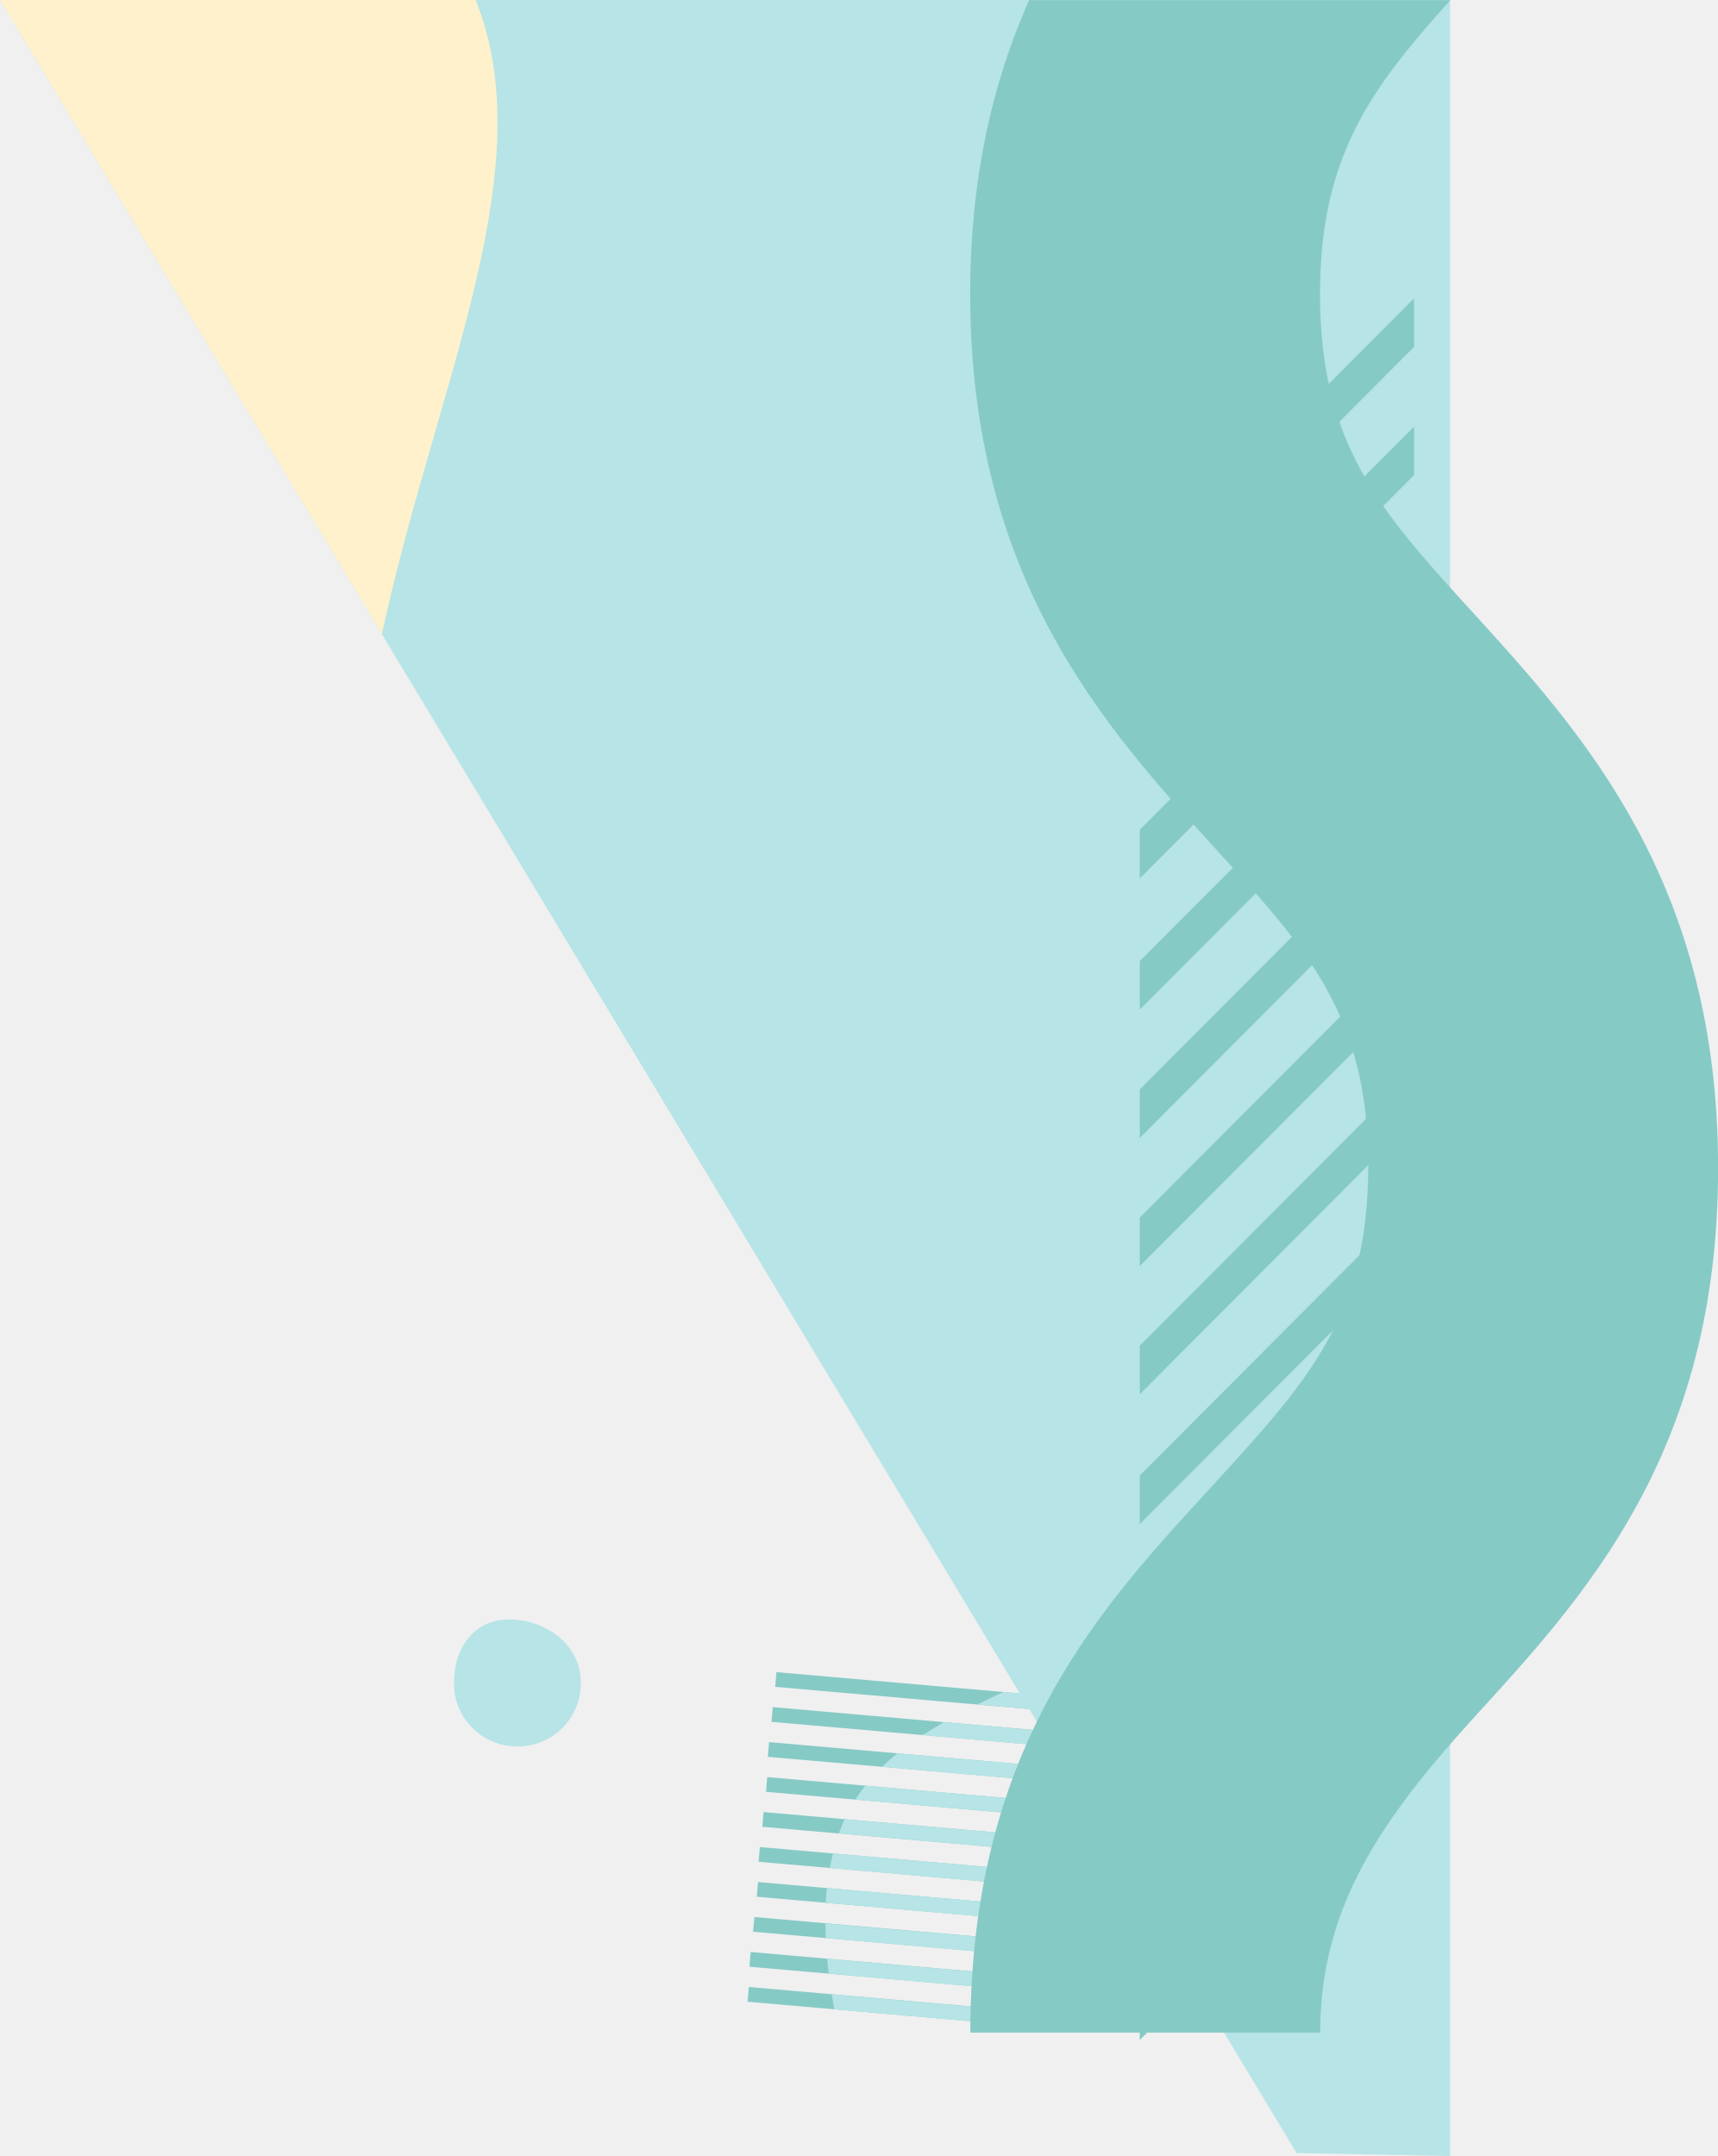
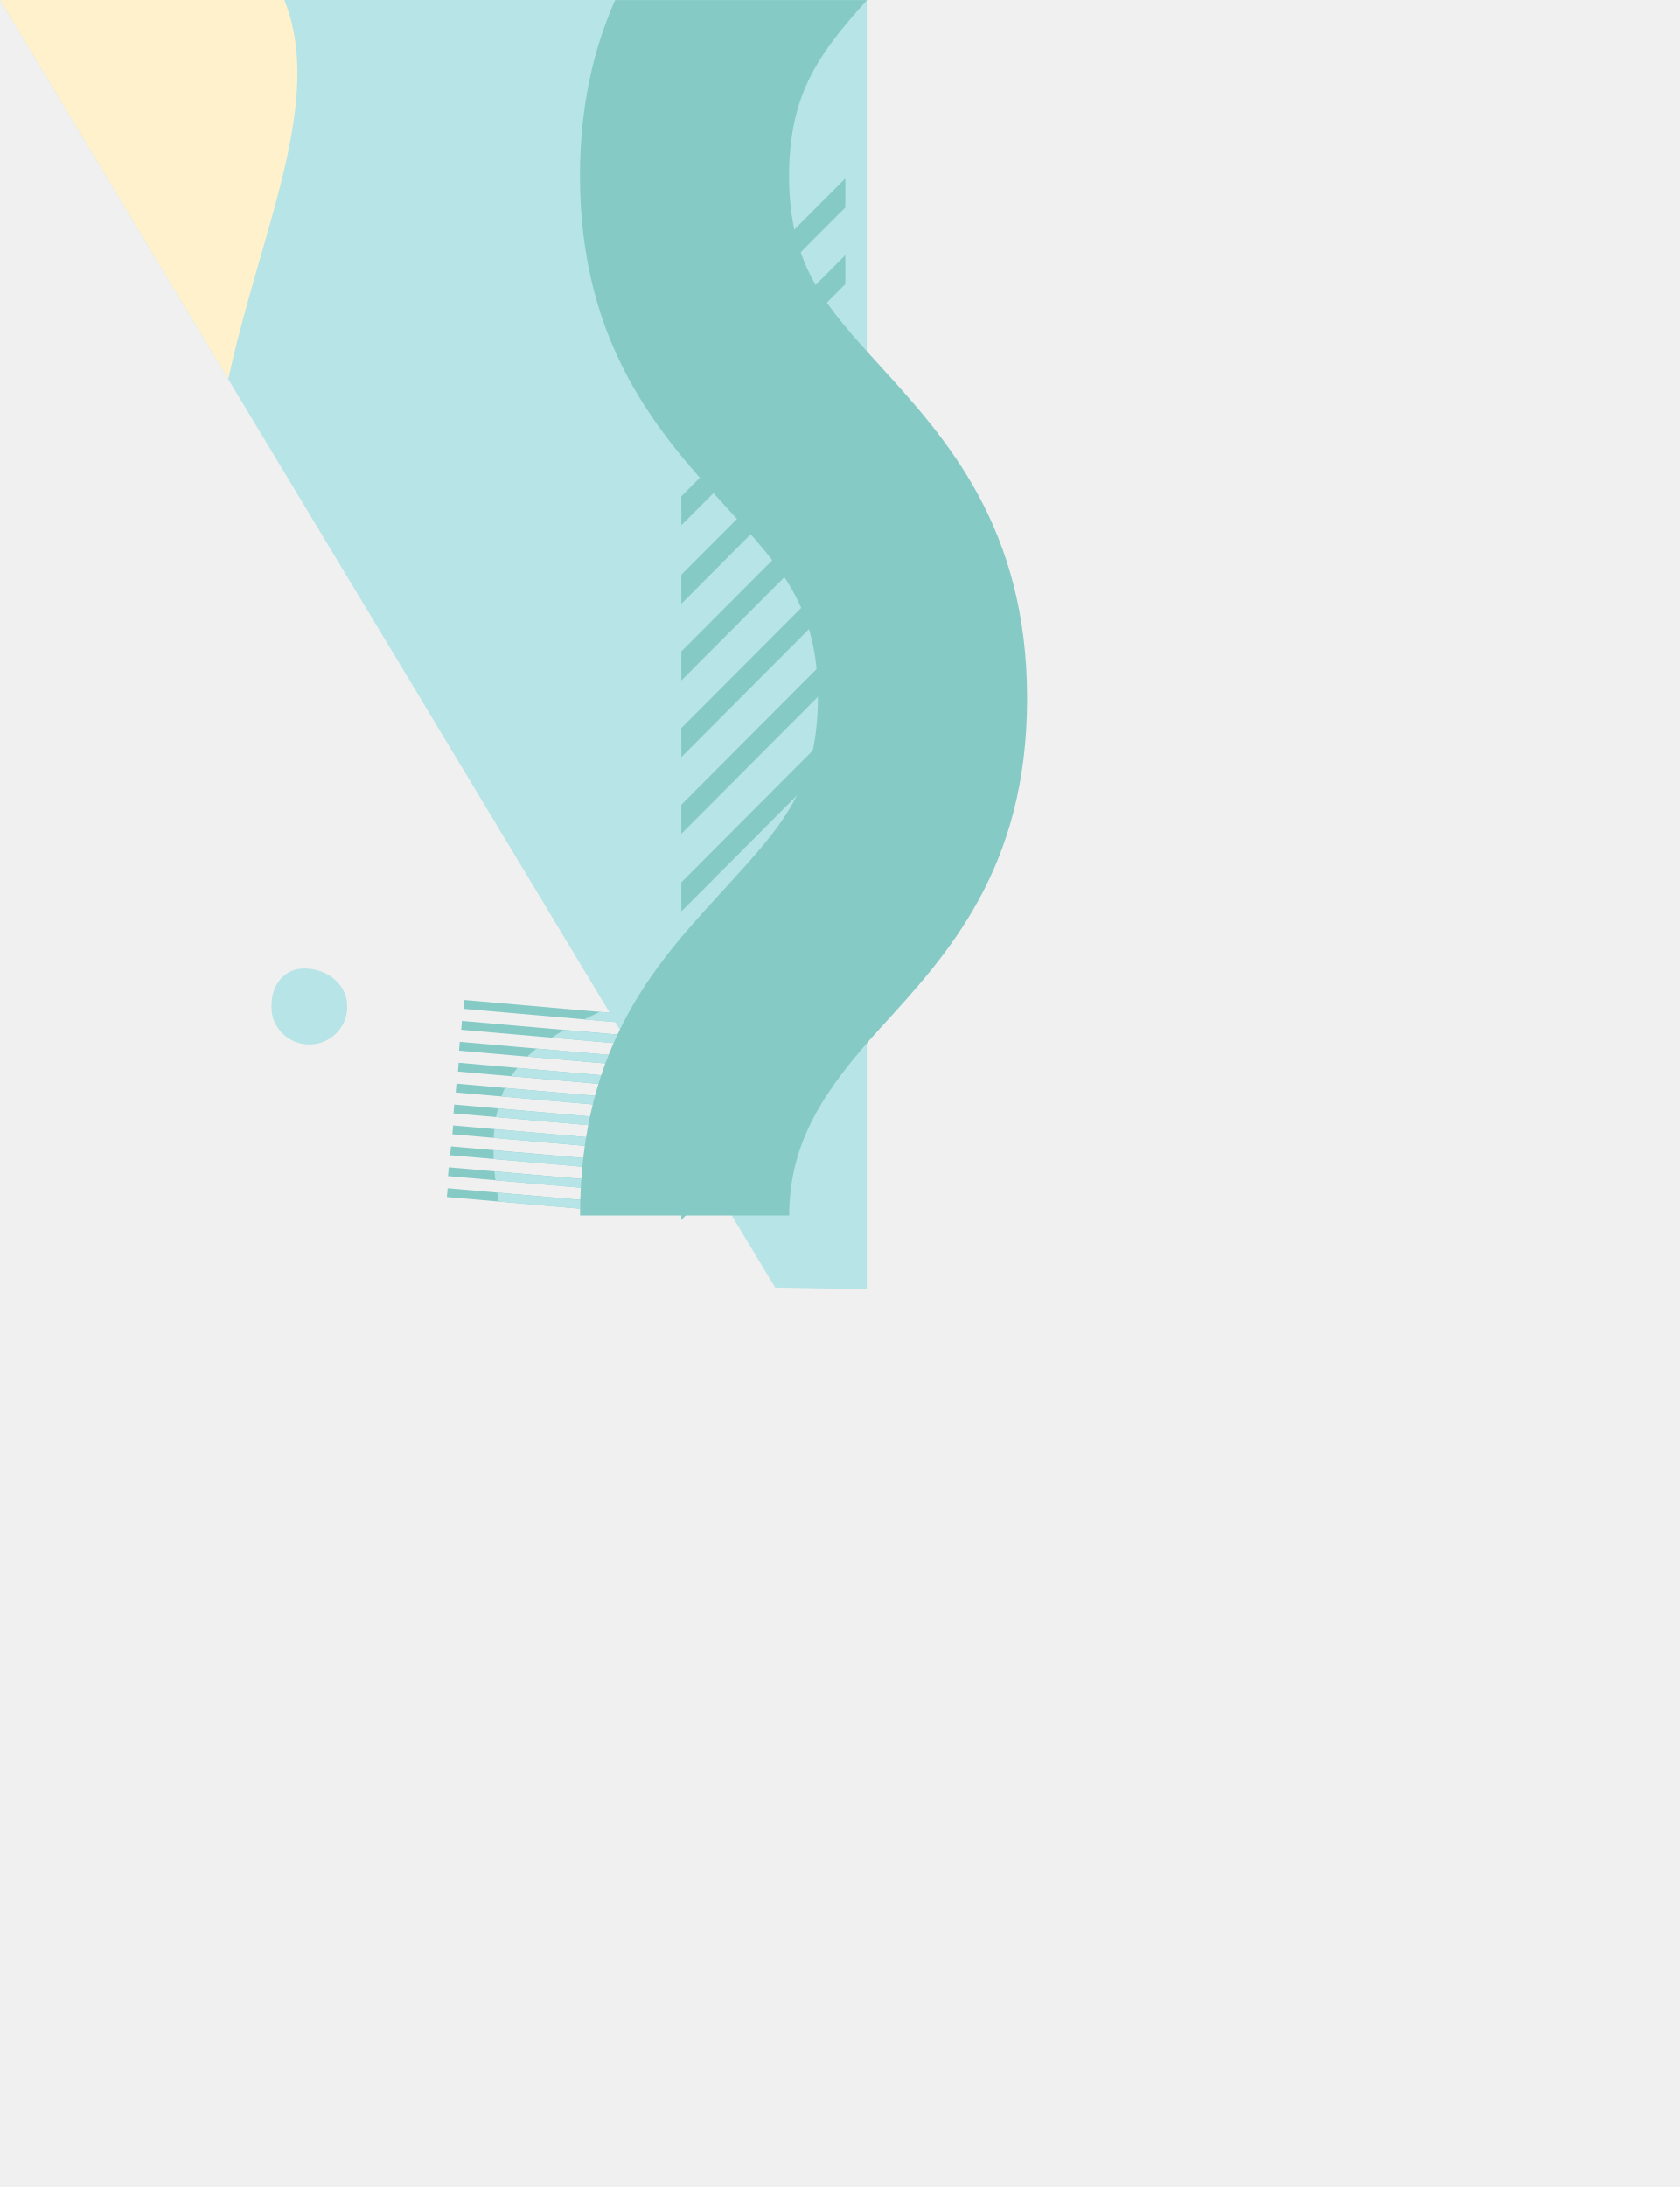
- <svg xmlns="http://www.w3.org/2000/svg" enable-background="new 0 0 932.7 1171" viewBox="0 0 932.7 1171">
+ <svg xmlns="http://www.w3.org/2000/svg" enable-background="new 0 0 1526.1 1986.3" viewBox="0 0 1526.1 1986.3">
  <mask id="a" height="946" maskUnits="userSpaceOnUse" width="149" x="618.9" y="162">
    <path clip-rule="evenodd" d="m-482.5 2465.6h-190c0-158.7 73.5-233.7 132.8-298.6 50.2-55.1 83.3-90.3 83.3-172.3s-33.1-117.7-83.4-172.7c-59.2-65-132.8-145.6-132.8-300.9.1-155.4 73.7-236.2 132.8-301.2 50.1-55.2 83.4-91.6 83.4-173.7s-33.2-118.6-83.4-173.8c-59.2-65.1-132.9-146-132.8-301.4 0-155.6 73.5-236.5 132.7-301.5 50.3-55.3 83.5-91.7 83.4-173.9l190 .1c0 155.5-73.6 236.4-132.7 301.4-50.3 55.2-83.4 91.7-83.4 173.8-.1 82.2 33.2 118.7 83.4 174 59.2 64.9 132.7 145.8 132.7 301.4 0 155.4-73.5 236.3-132.7 301.3-50.2 55.2-83.4 91.6-83.4 173.7s33.2 118.4 83.4 173.4c59.1 65 132.8 145.9 132.7 301.2.1 155.4-73.5 233.6-132.7 298.6-50.1 55.3-83.3 103.1-83.3 171.1" fill="#fff" fill-rule="evenodd" />
  </mask>
  <mask id="b" height="69" maskUnits="userSpaceOnUse" width="69" x="246.5" y="879.6">
    <path clip-rule="evenodd" d="m-672.5 95.6h1440v1000h-1440z" fill="#fff" fill-rule="evenodd" />
  </mask>
  <g clip-rule="evenodd" fill-rule="evenodd">
    <path d="m421 916.2.7-8 179.4 15.7-.7 8zm-2 19 .7-8 179.4 15.7-.7 8zm-2 19 .7-8 179.4 15.7-.7 8zm-1 19 .7-8 179.4 15.7-.7 8zm-2 19 .7-8 179.4 15.7-.7 8zm-2 19 .7-8 179.4 15.7-.7 8zm-1 19 .7-8 179.4 15.7-.7 8zm-2 19 .7-8 179.4 15.7-.7 8zm-2 19 .7-8 179.4 15.7-.7 8zm-1 19 .7-8 179.4 15.7-.7 8z" fill="#86cac6" />
    <path d="m530.7 925.8c4.6-2.3 9.4-4.5 14.2-6.8l56.1 4.9-.7 8zm-29.6 16.6c3.7-2.4 7.5-4.7 11.5-7l86.4 7.6-.7 8zm-22 17.2c2.6-2.5 5.4-5 8.3-7.3l109.7 9.6-.7 8zm-14.6 17.8.3-.4c1.6-2.4 3.3-4.8 5.1-7.1l126.2 11-.7 8zm-8.9 18.4c.9-2.6 2-5.2 3.1-7.7l135.3 11.8-.7 8zm-4.9 18.8c.5-2.7 1-5.3 1.7-7.9l139.7 12.2-.7 8zm-2.2 18.9c.1-2.7.3-5.4.6-8l141.9 12.4-.7 8zm0 19.2c-.1-2.7-.2-5.4-.2-8l140.8 12.3-.7 8zm1.6 19.3c-.3-2.7-.6-5.4-.9-8.1l137.8 12.1-.7 8zm3 19.3c-.5-2.7-.9-5.5-1.4-8.1l134.4 11.8-.7 8z" fill="#b7e4e6" />
    <path d="m0 0 704.2 1169.4 83.3 1.6v-1171z" fill="#b7e4e6" />
    <path d="m768 932.2v26.4l-149 149.4v-26.4zm0-71.3v26.4l-149 149.4v-26.4zm0-69.6v26.4l-149 149.4v-26.4zm0-69.7v26.4l-149 149.4v-26.4zm0-69.6v26.4l-149 149.4v-26.4zm0-70.5v26.4l-149 149.4v-26.4zm0-69.6v26.4l-149 149.4v-26.4zm0-69.6v26.4l-149 149.4v-26.4zm0-69.7v26.4l-149 149.4v-26.4zm0-71.3v26.4l-149 149.4v-26.4zm0-69.6v26.3l-149 149.5v-26.4zm0-69.7v26.4l-149 149.4v-26.4z" fill="#86cac6" />
    <path d="m767.9 932.2v26.4l-149 149.4v-26.4zm0-71.3v26.4l-149 149.4v-26.4zm0-69.6v26.4l-149 149.4v-26.4zm0-69.7v26.4l-149 149.4v-26.4zm0-69.6v26.4l-149 149.4v-26.4zm0-70.5v26.4l-149 149.4v-26.4zm0-69.6v26.4l-149 149.4v-26.4zm0-69.6v26.4l-149 149.4v-26.4zm0-69.7v26.4l-149 149.4v-26.4zm0-71.3v26.4l-149 149.4v-26.4zm0-69.6v26.3l-149 149.4v-26.4zm0-69.7v26.4l-149 149.4v-26.4z" fill="#10a5ac" mask="url(#a)" />
    <path d="m258.3 0c1.5 3.8 2.9 7.6 4.1 11.4 27.6 88.2-24.7 199.1-52.8 323.2-.7 3.3-1.5 6.5-2.2 9.8l-207.4-344.4z" fill="#fff1cc" />
    <path d="m281 879.8c18.9 2.1 34.5 15.4 34.5 34.4s-15.4 34.4-34.5 34.4-34.5-15.4-34.5-34.4 11.3-37 34.5-34.4" fill="#b7e4e6" mask="url(#b)" />
    <path d="m716.9 159.8c0-75 27.7-111.8 70.8-159.7h-228.8c-19.2 43.1-31.9 94.8-32 159.5 0 155.3 73.6 235.9 132.8 300.9 50.2 55 83.4 90.7 83.4 172.7s-33.1 117.2-83.3 172.3c-59.3 64.9-132.8 139.9-132.8 298.5h190c0-68 33.2-115.8 83.4-171 59.2-65 132.8-143.1 132.7-298.6.1-155.3-73.6-236.2-132.7-301.2-50.3-55.1-83.5-91.4-83.5-173.4z" fill="#86cac6" />
  </g>
</svg>
